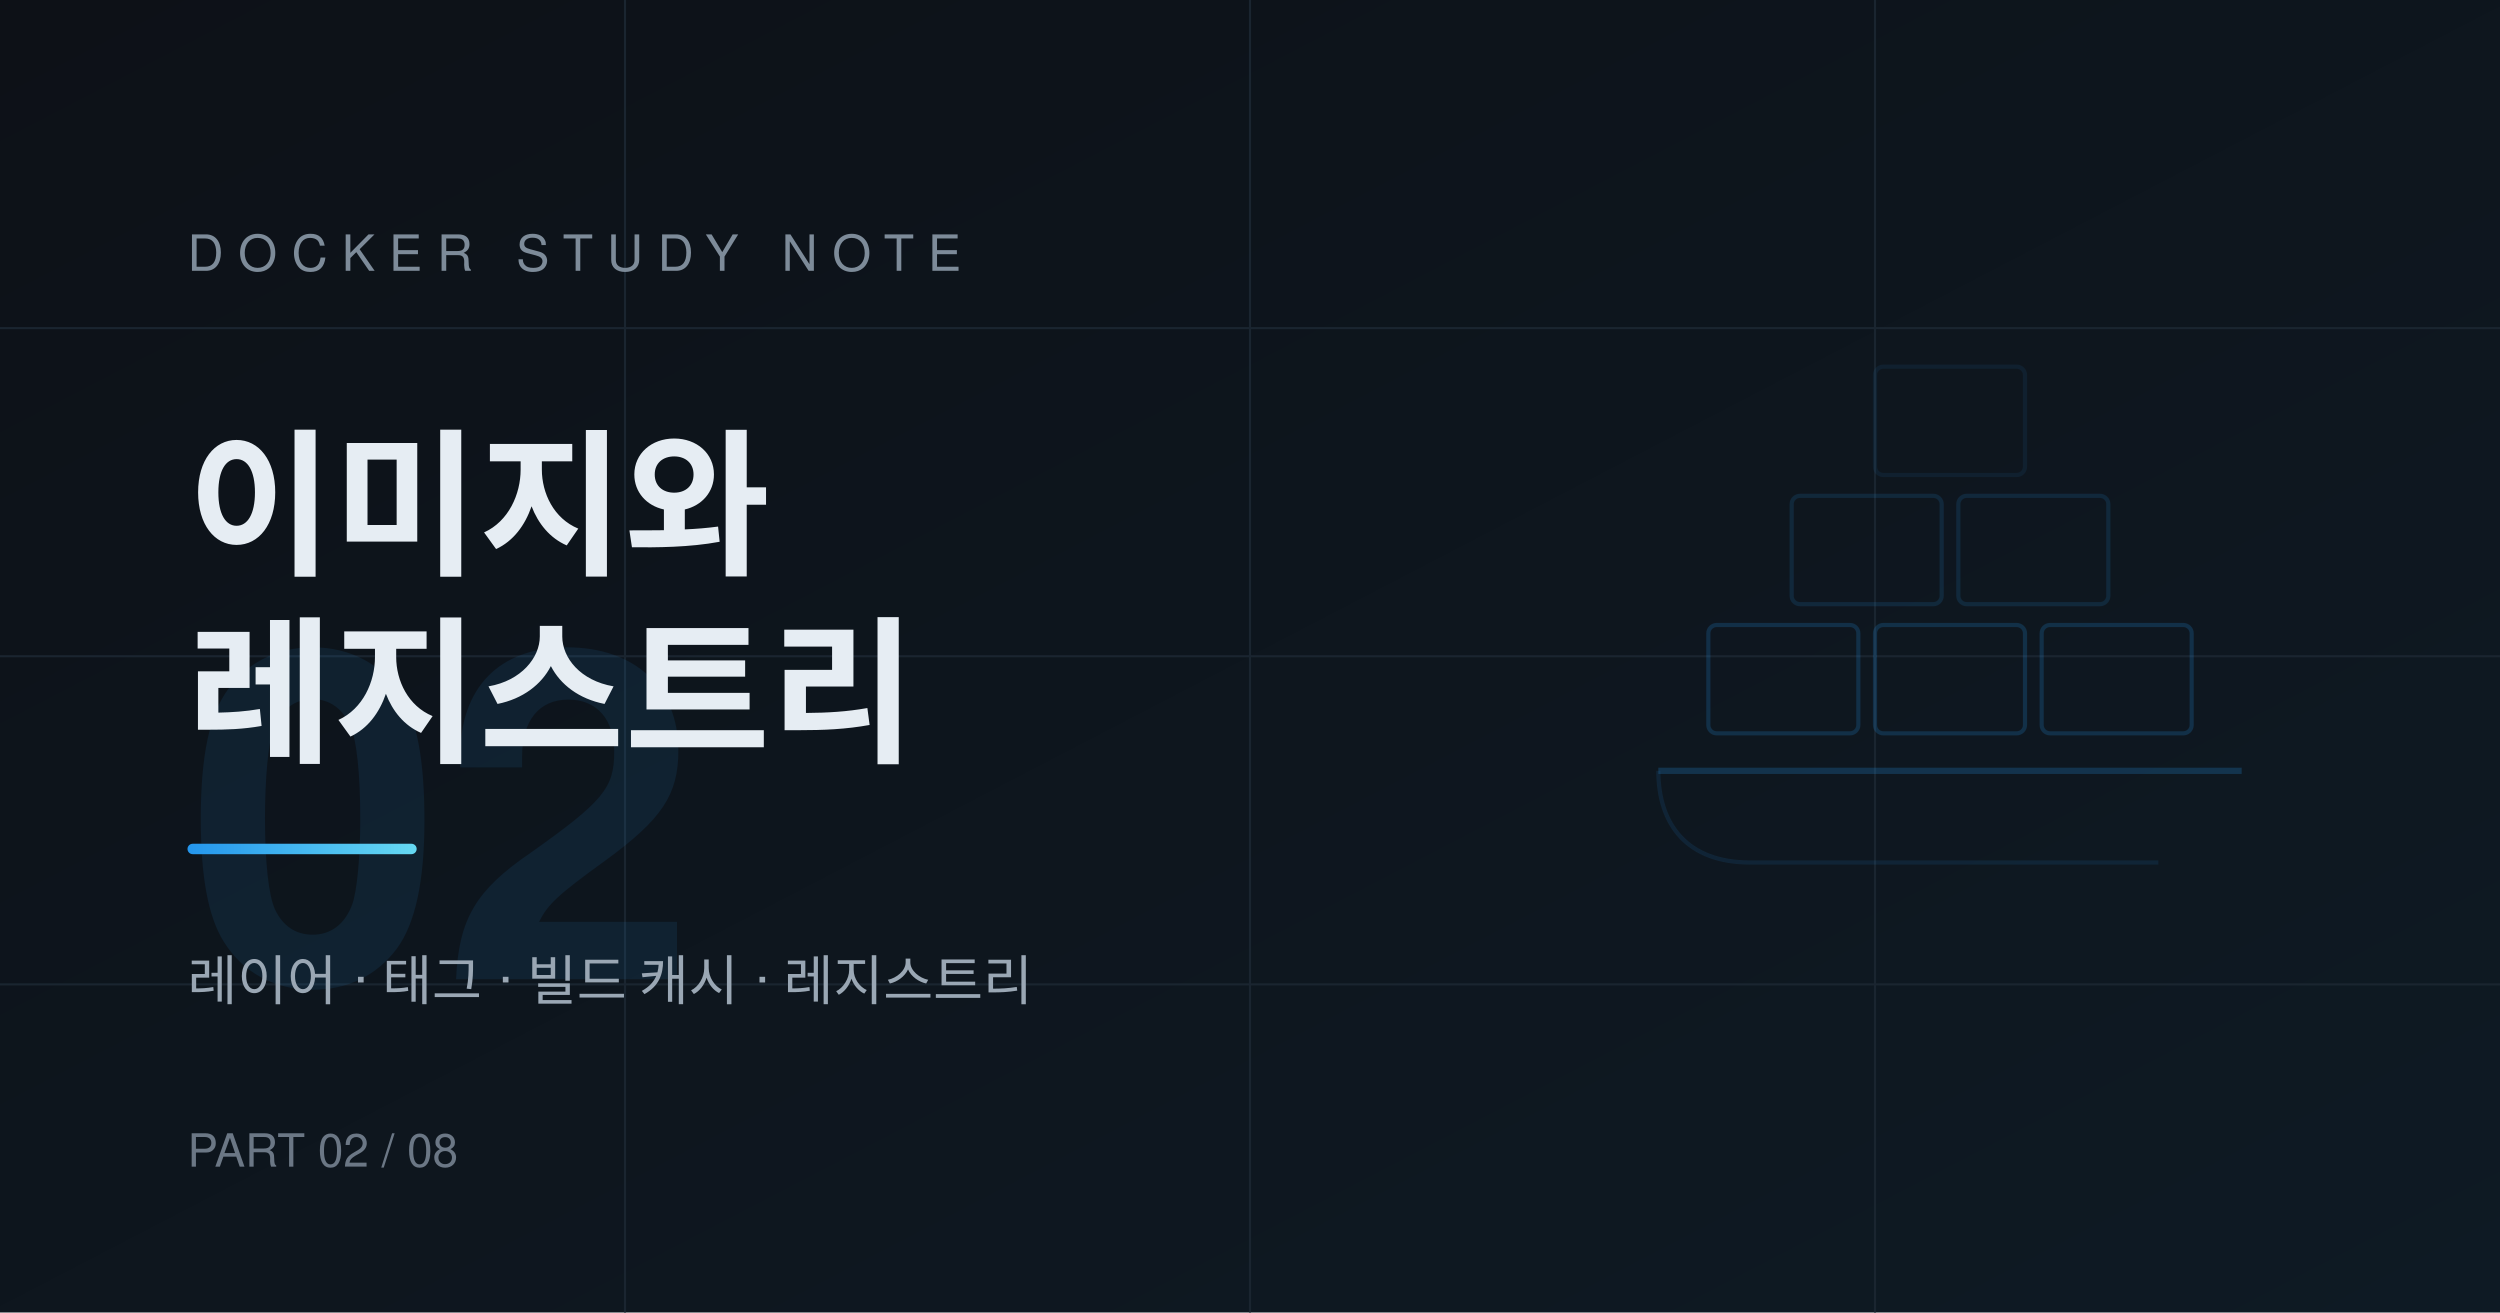
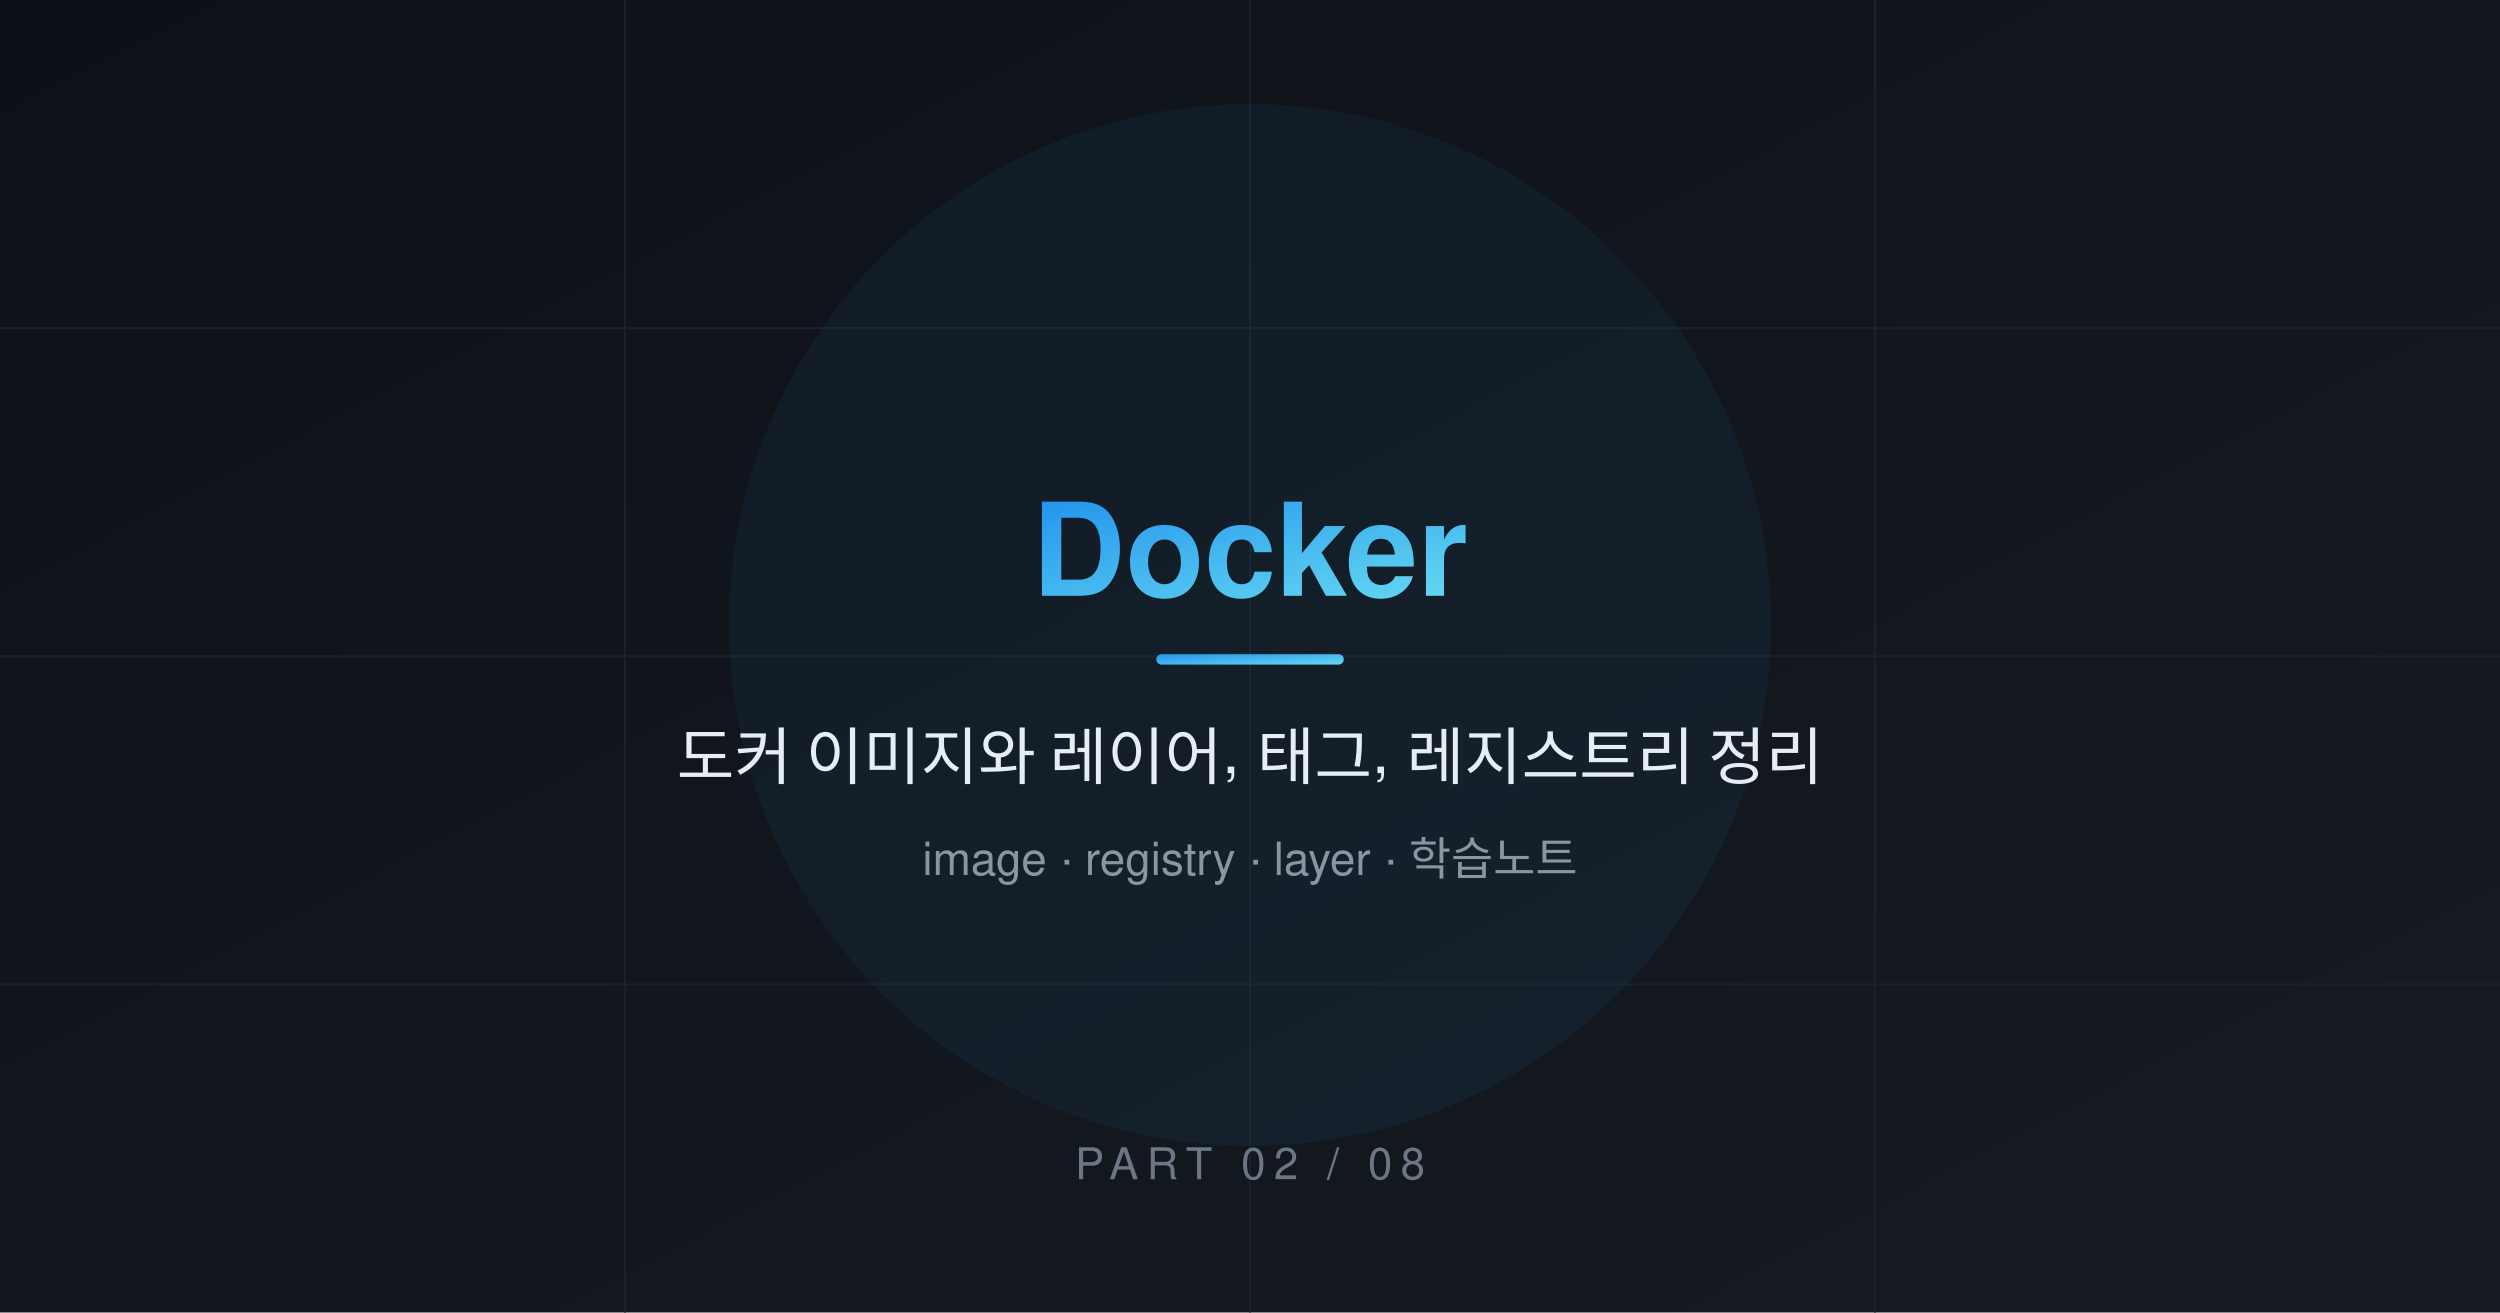
<svg xmlns="http://www.w3.org/2000/svg" viewBox="0 0 1200 630" width="1200" height="630">
  <defs>
    <linearGradient id="bg" x1="0" y1="0" x2="1" y2="1">
      <stop offset="0%" stop-color="#0d1117" />
-       <stop offset="100%" stop-color="#0e1a24" />
+       <stop offset="100%" stop-color="#161b22" />
    </linearGradient>
-     <linearGradient id="accent" x1="0" y1="0" x2="1" y2="0">
+     <linearGradient id="accent" x1="0" y1="0" x2="1" y2="1">
      <stop offset="0%" stop-color="#2496ed" />
      <stop offset="100%" stop-color="#66d9f2" />
    </linearGradient>
  </defs>
  <rect width="1200" height="630" fill="url(#bg)" />
-   <g stroke="#1a2530" stroke-width="1">
+   <g stroke="#1a212a" stroke-width="1">
    <path d="M0 157.5H1200M0 315H1200M0 472.5H1200M300 0V630M600 0V630M900 0V630" />
  </g>
-   <g opacity="0.55" fill="none" stroke="#2496ed" stroke-width="2">
-     <rect x="820" y="300" width="72" height="52" rx="4" opacity="0.35" />
-     <rect x="900" y="300" width="72" height="52" rx="4" opacity="0.35" />
-     <rect x="980" y="300" width="72" height="52" rx="4" opacity="0.35" />
-     <rect x="860" y="238" width="72" height="52" rx="4" opacity="0.25" />
-     <rect x="940" y="238" width="72" height="52" rx="4" opacity="0.25" />
-     <rect x="900" y="176" width="72" height="52" rx="4" opacity="0.15" />
-     <path d="M796 370H1076" stroke-width="3" opacity="0.4" />
-     <path d="M796 370c0 26 14 44 44 44h196" opacity="0.2" />
-   </g>
-   <text x="90" y="130" font-family="'Helvetica Neue', Helvetica, Arial, 'Apple SD Gothic Neo', 'Malgun Gothic', sans-serif" font-size="24" fill="#7d8b99" letter-spacing="7">DOCKER STUDY NOTE</text>
-   <text x="90" y="470" font-family="'Helvetica Neue', Helvetica, Arial, 'Apple SD Gothic Neo', 'Malgun Gothic', sans-serif" font-size="220" font-weight="bold" fill="#2496ed" opacity="0.10">02</text>
-   <g font-family="'Helvetica Neue', Helvetica, Arial, 'Apple SD Gothic Neo', 'Malgun Gothic', sans-serif" font-size="76" font-weight="bold" fill="#e6edf3">
-     <text x="90" y="270">이미지와</text>
-     <text x="90" y="360">레지스트리</text>
-   </g>
-   <rect x="90" y="405" width="110" height="5" rx="2.5" fill="url(#accent)" />
-   <text x="90" y="480" font-family="'Helvetica Neue', Helvetica, Arial, 'Apple SD Gothic Neo', 'Malgun Gothic', sans-serif" font-size="26" fill="#9aa7b4">레이어 · 태그 · 빌드 캐시 · 레지스트리</text>
-   <text x="90" y="560" font-family="'Helvetica Neue', Helvetica, Arial, 'Apple SD Gothic Neo', 'Malgun Gothic', sans-serif" font-size="22" fill="#6b7785">PART 02 / 08</text>
+   <circle cx="600" cy="300" r="250" fill="#2496ed" opacity="0.06" />
+   <text x="600" y="286" text-anchor="middle" font-family="'Helvetica Neue', Helvetica, Arial, 'Apple SD Gothic Neo', 'Malgun Gothic', sans-serif" font-size="62" font-weight="bold" fill="url(#accent)">Docker</text>
+   <rect x="555" y="314" width="90" height="5" rx="2.5" fill="url(#accent)" />
+   <text x="600" y="374" text-anchor="middle" font-family="'Helvetica Neue', Helvetica, Arial, 'Apple SD Gothic Neo', 'Malgun Gothic', sans-serif" font-size="30" fill="#e6edf3">도커 이미지와 레이어, 태그, 레지스트리 정리</text>
+   <text x="600" y="420" text-anchor="middle" font-family="'Helvetica Neue', Helvetica, Arial, 'Apple SD Gothic Neo', 'Malgun Gothic', sans-serif" font-size="22" fill="#8b95a1">image · registry · layer · 학습노트</text>
+   <text x="600" y="566" text-anchor="middle" font-family="'Helvetica Neue', Helvetica, Arial, 'Apple SD Gothic Neo', 'Malgun Gothic', sans-serif" font-size="21" fill="#6b7785" letter-spacing="4">PART 02 / 08</text>
</svg>
